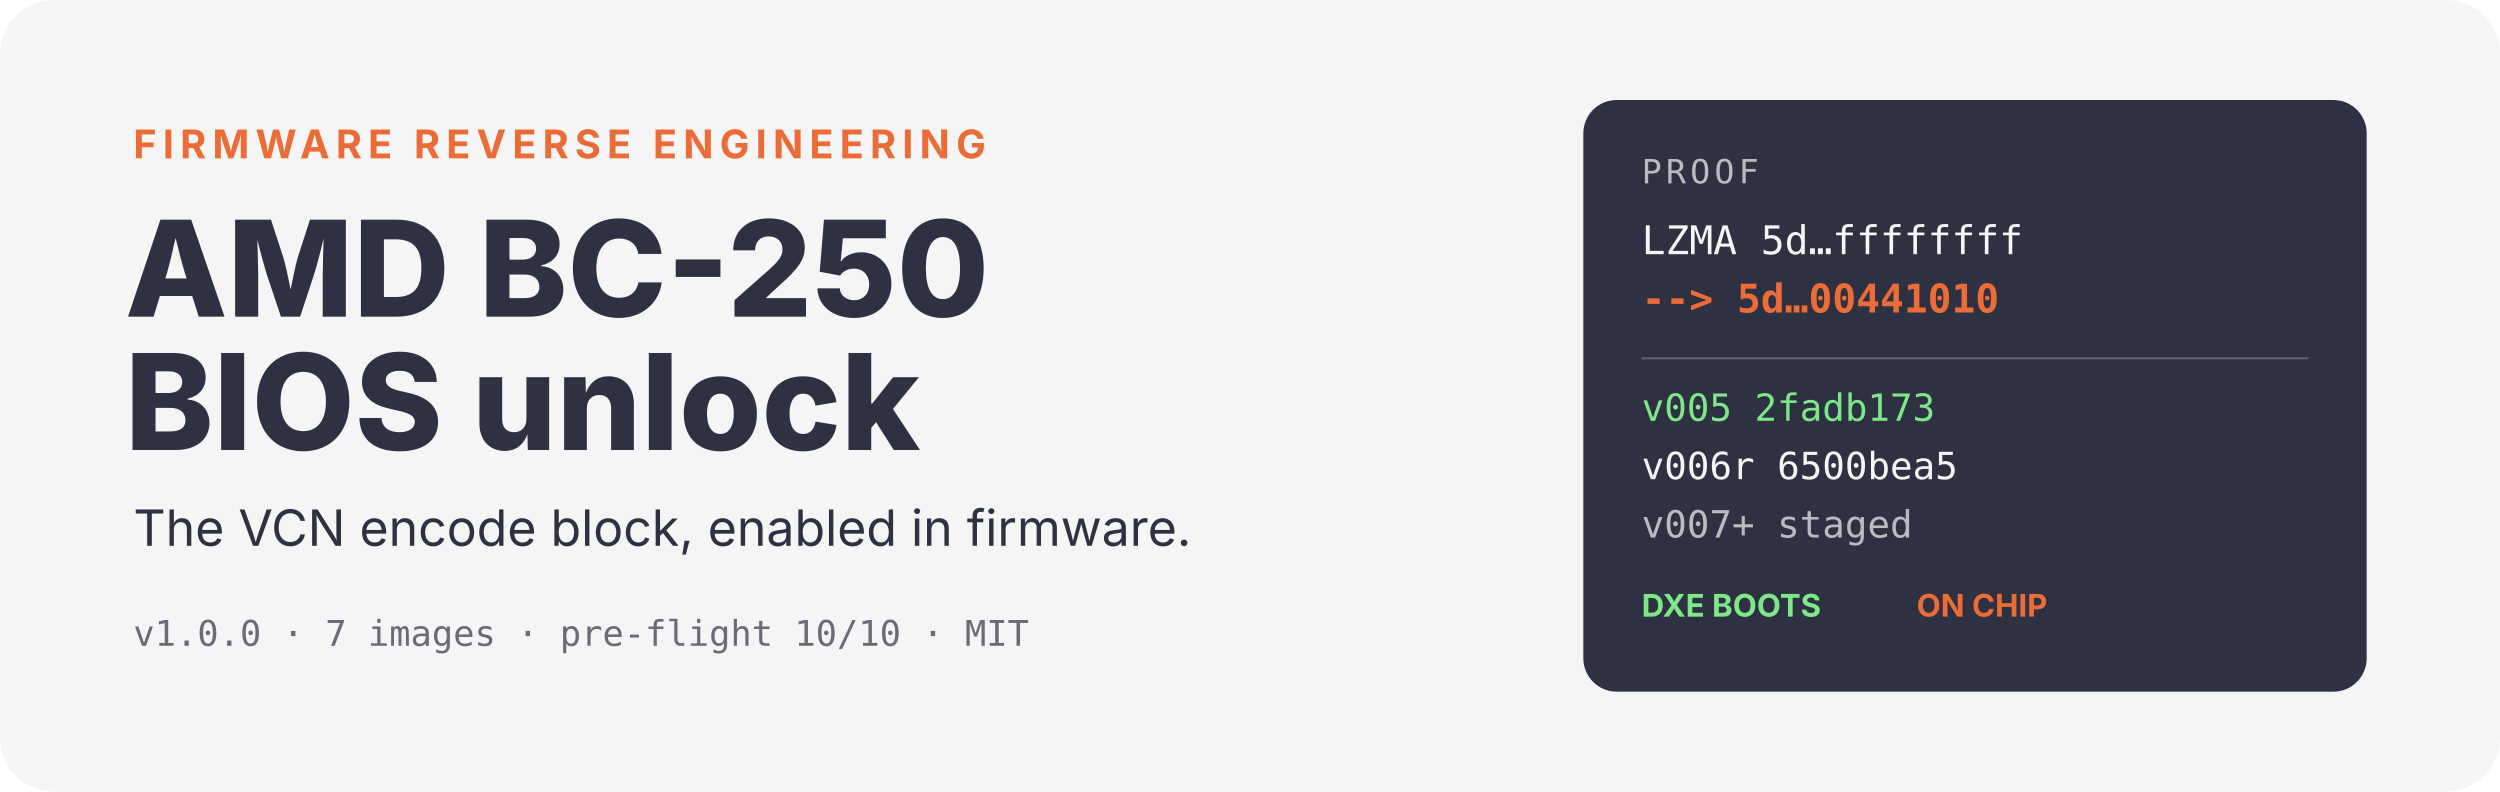
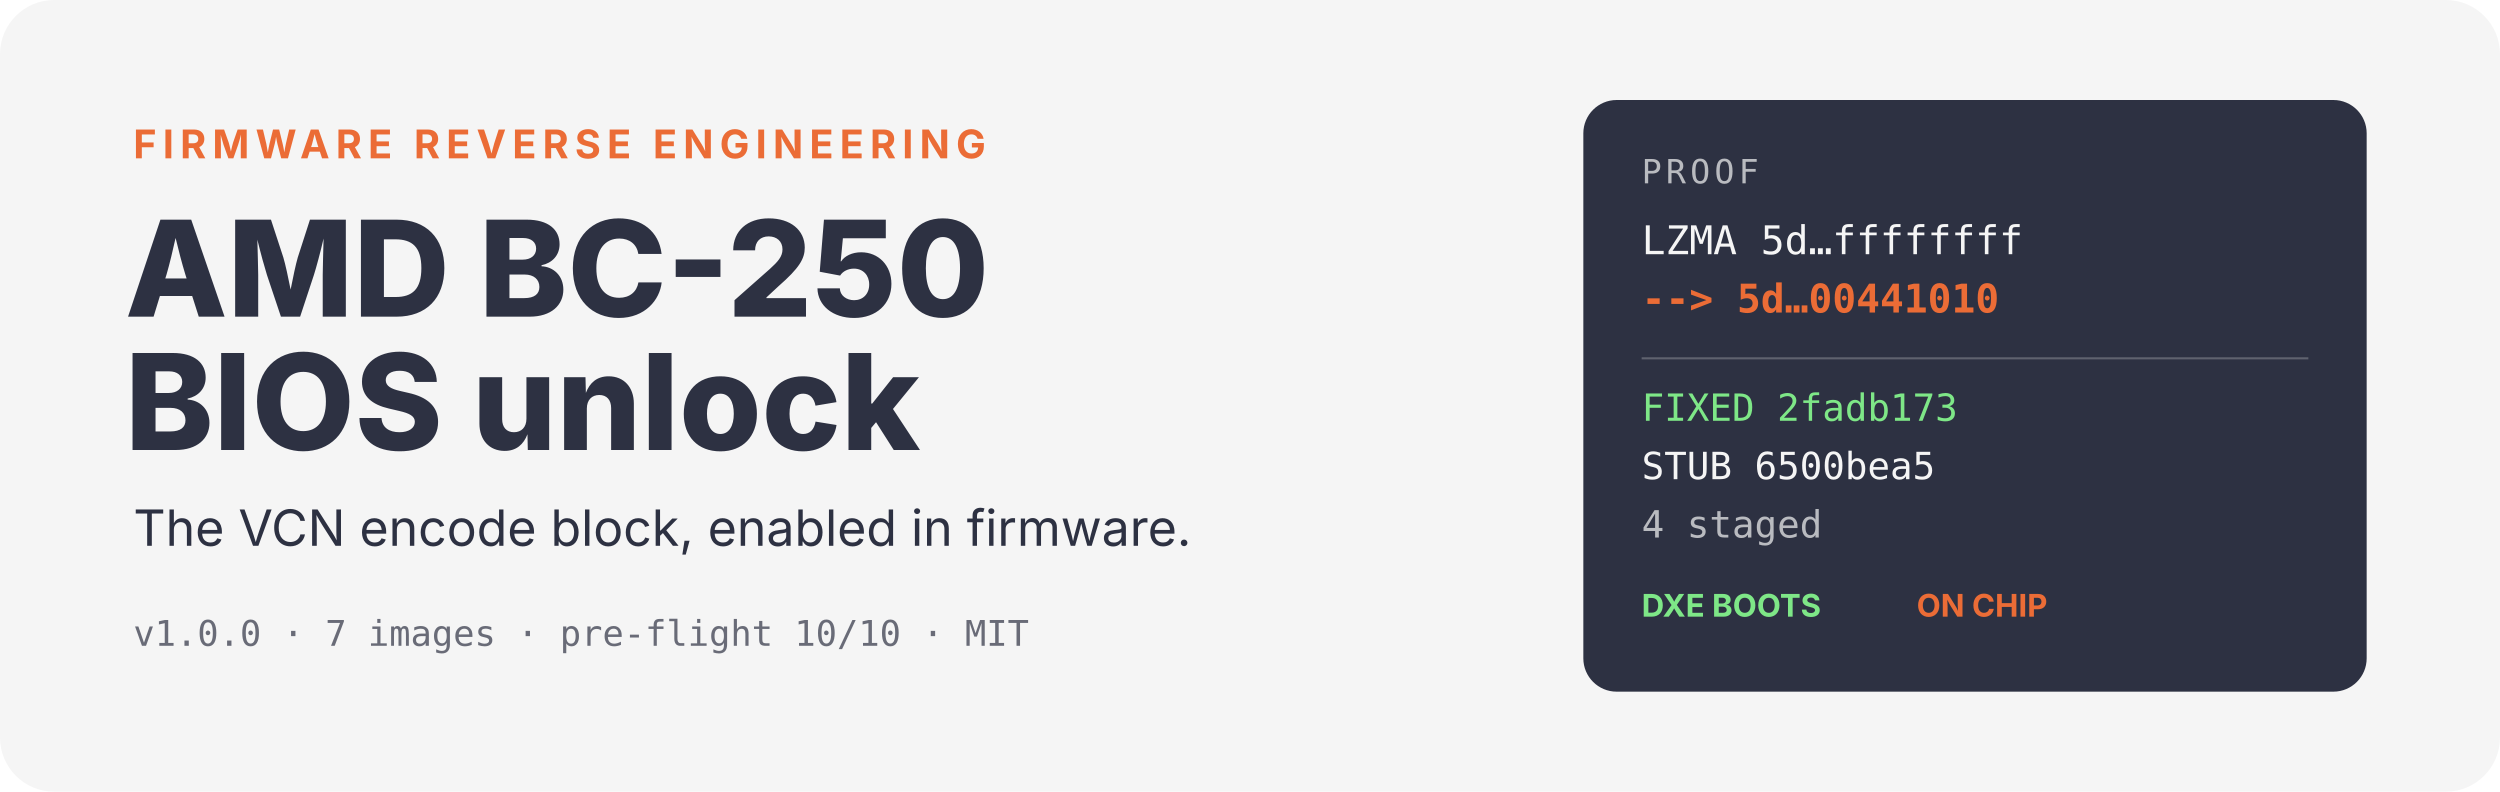
<svg xmlns="http://www.w3.org/2000/svg" width="1200" height="380" viewBox="0 0 1200 380" role="img" aria-labelledby="title desc">
  <rect width="1200" height="380" rx="26" fill="#f5f5f5" />
  <g font-family="-apple-system,Inter,Segoe UI,Roboto,Arial,sans-serif">
    <text x="64" y="76" font-size="19" letter-spacing="3" fill="#eb6c36" font-weight="bold">FIRMWARE REVERSE ENGINEERING</text>
    <text x="60" y="152" font-size="64" font-weight="800" fill="#2d3142">AMD BC-250</text>
    <text x="60" y="216" font-size="64" font-weight="800" fill="#2d3142">BIOS unlock</text>
    <text x="64" y="262" font-size="24" fill="#2d3142">The VCN encode block, enabled in firmware.</text>
    <text x="64" y="310" font-size="17" fill="#2d3142" opacity="0.7" font-family="ui-monospace,SFMono-Regular,Menlo,Consolas,monospace">v1.0.0 · 7 images · pre-flight 10/10 · MIT</text>
  </g>
  <g>
    <rect x="760" y="48" width="376" height="284" rx="16" fill="#2d3142" />
    <text x="788" y="88" font-size="16" letter-spacing="2" fill="#f5f5f5" opacity="0.7" font-family="ui-monospace,SFMono-Regular,Menlo,Consolas,monospace">PROOF</text>
    <text x="788" y="122" font-size="19" fill="#f5f5f5" font-family="ui-monospace,SFMono-Regular,Menlo,Consolas,monospace">LZMA 5d…ffffffff</text>
    <text x="788" y="150" font-size="19" fill="#eb6c36" font-weight="bold" font-family="ui-monospace,SFMono-Regular,Menlo,Consolas,monospace">--&gt; 5d…00441010</text>
    <line x1="788" y1="172" x2="1108" y2="172" stroke="#f5f5f5" opacity="0.25" stroke-width="1" />
    <g font-size="18" font-family="ui-monospace,SFMono-Regular,Menlo,Consolas,monospace">
-       <text x="788" y="202" fill="#7ee787">v005 2fadb173</text>
-       <text x="788" y="230" fill="#f5f5f5">v006r 6500bea5</text>
-       <text x="788" y="258" fill="#f5f5f5" opacity="0.7">v007+ staged</text>
+       <text x="788" y="202" fill="#7ee787">FIXED 2fadb173</text>
+       <text x="788" y="230" fill="#f5f5f5">STUB 6500bea5</text>
+       <text x="788" y="258" fill="#f5f5f5" opacity="0.7">4 staged</text>
    </g>
    <g font-size="15" font-family="-apple-system,Inter,Segoe UI,Roboto,Arial,sans-serif" font-weight="bold">
      <text x="788" y="296" fill="#7ee787">DXE BOOTS</text>
      <text x="920" y="296" fill="#eb6c36">ON CHIP</text>
    </g>
  </g>
</svg>
